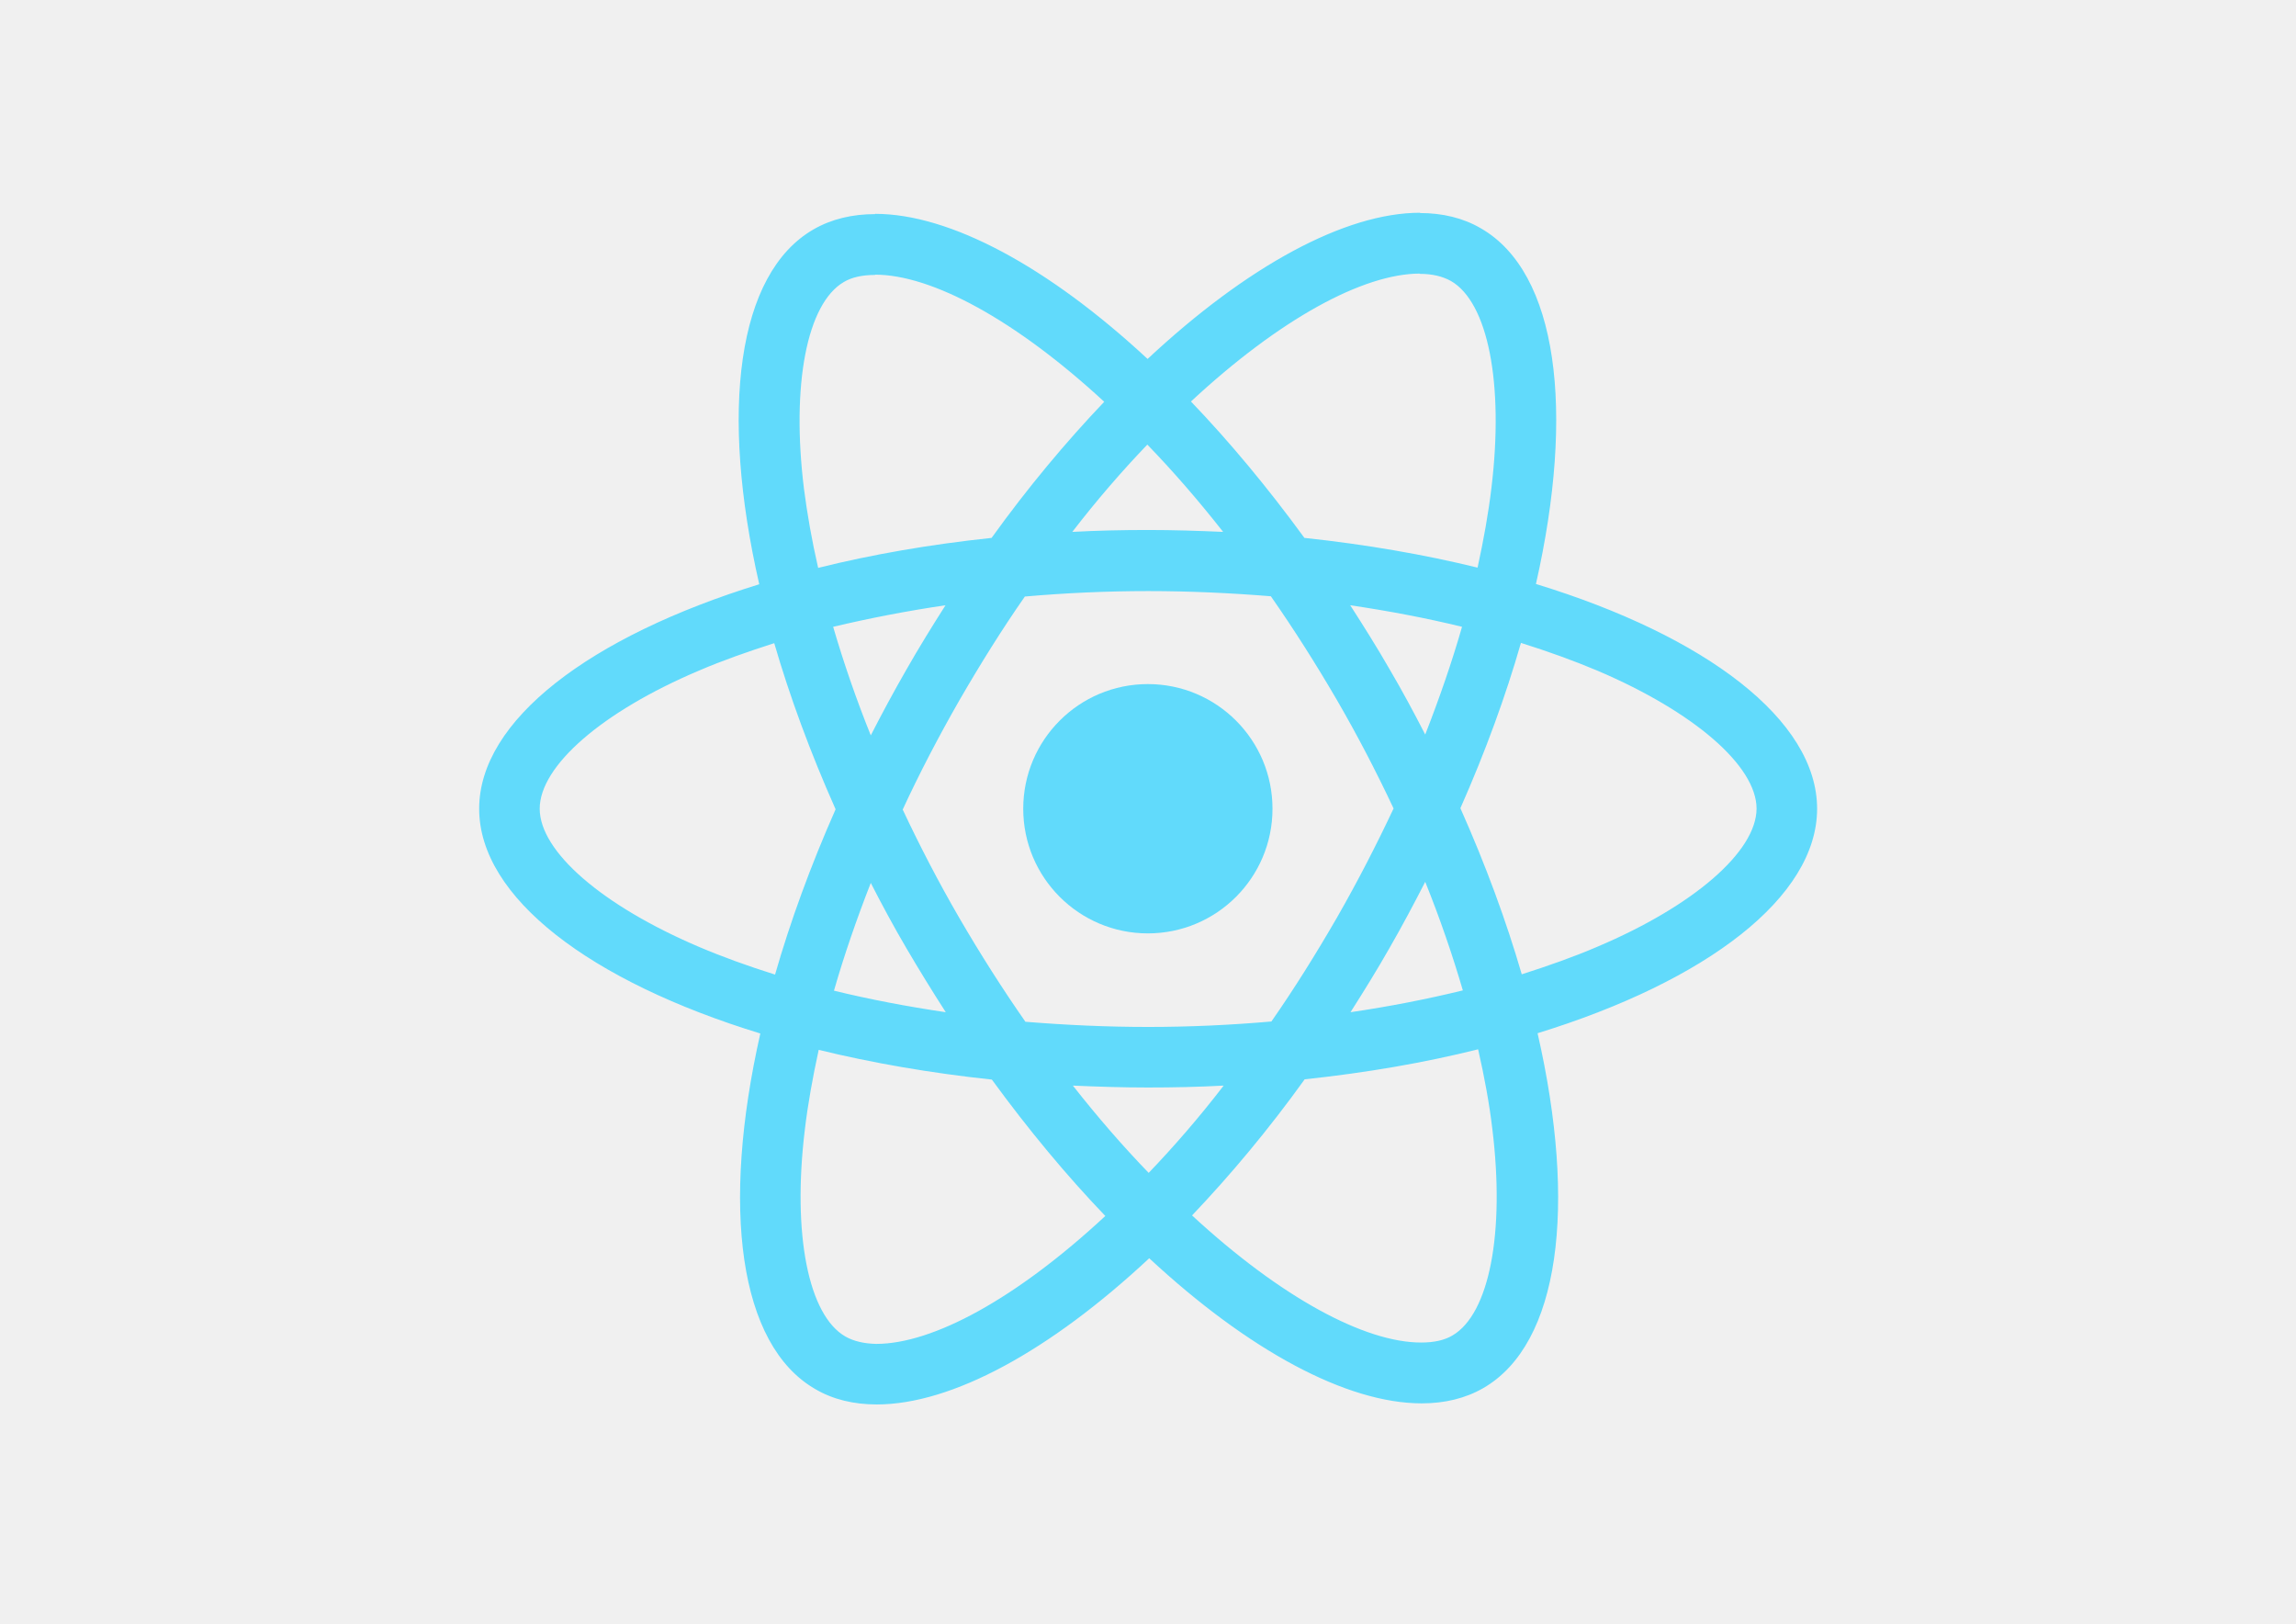
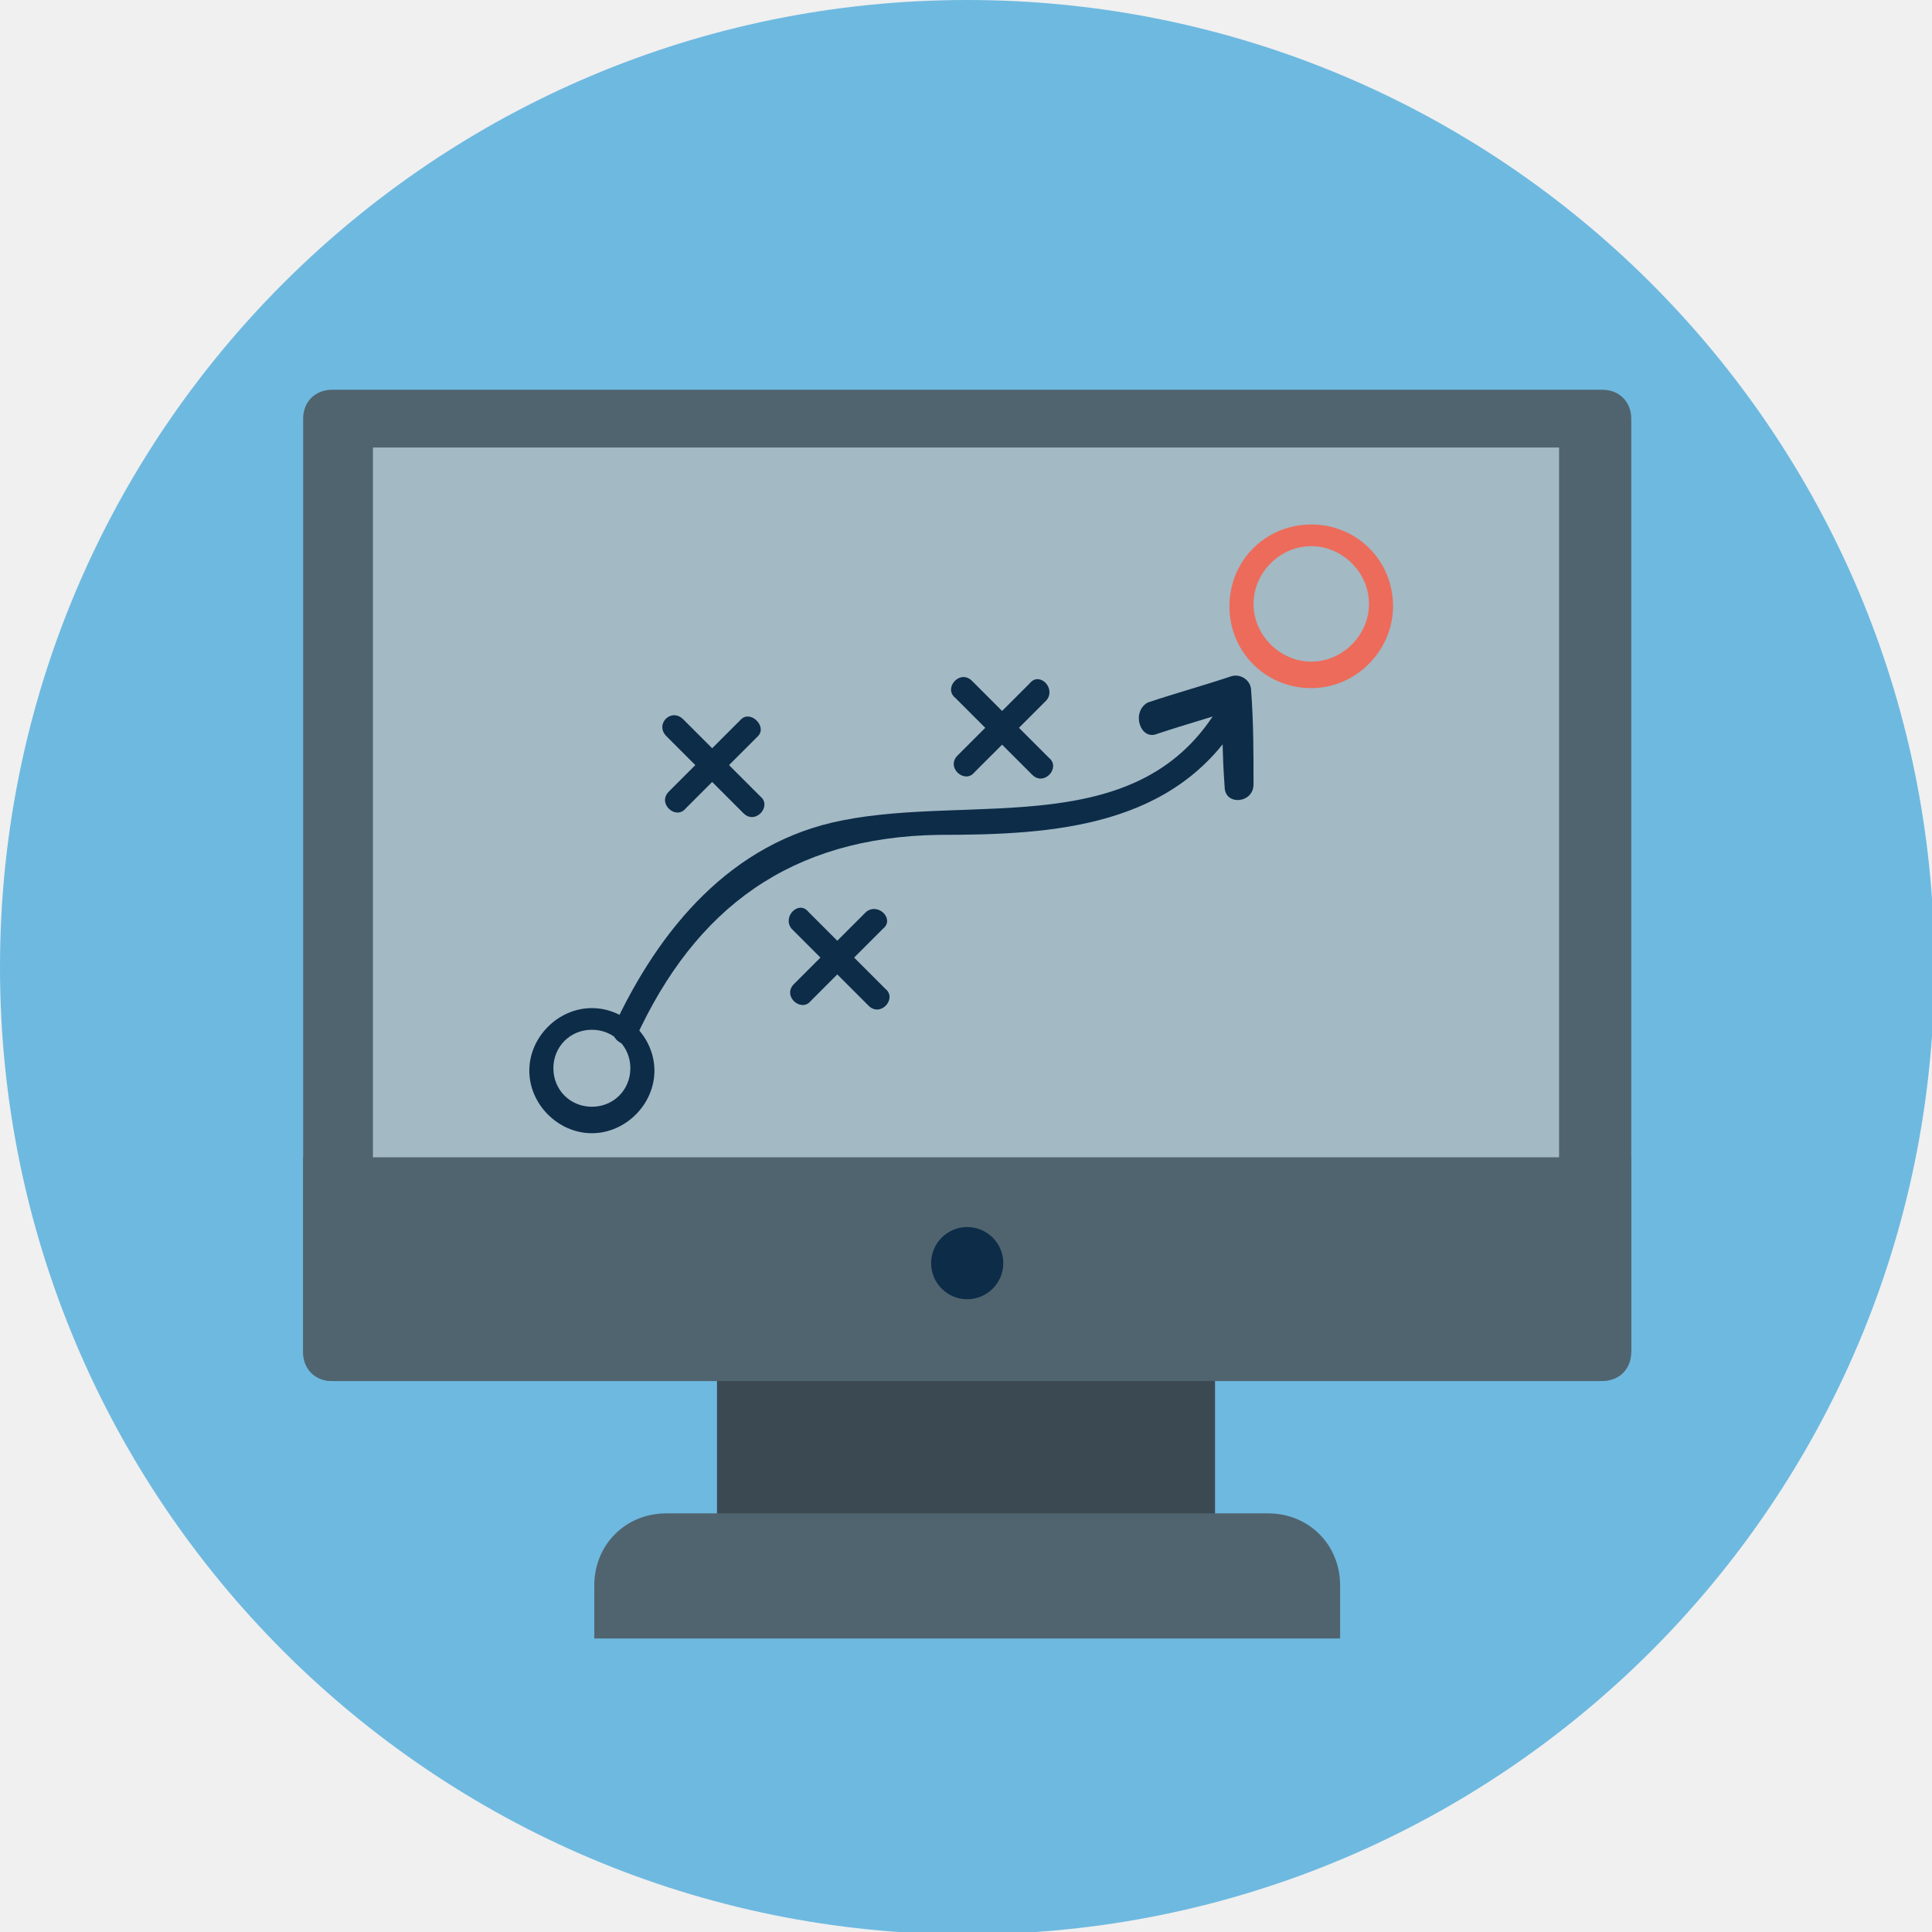
- <svg xmlns="http://www.w3.org/2000/svg" viewBox="0 0 841.9 595.3">
-   <g fill="#61DAFB">
-     <path d="M666.3 296.5c0-32.5-40.7-63.3-103.1-82.4 14.4-63.6 8-114.2-20.2-130.4-6.5-3.8-14.1-5.6-22.4-5.6v22.3c4.6 0 8.3.9 11.4 2.6 13.6 7.8 19.5 37.5 14.9 75.7-1.1 9.4-2.9 19.3-5.1 29.4-19.6-4.8-41-8.5-63.5-10.9-13.5-18.5-27.5-35.3-41.6-50 32.6-30.3 63.2-46.9 84-46.9V78c-27.5 0-63.5 19.6-99.9 53.6-36.4-33.8-72.4-53.2-99.9-53.2v22.3c20.7 0 51.4 16.5 84 46.6-14 14.7-28 31.4-41.3 49.9-22.6 2.4-44 6.1-63.6 11-2.3-10-4-19.7-5.2-29-4.7-38.2 1.1-67.9 14.6-75.8 3-1.8 6.9-2.6 11.5-2.6V78.5c-8.4 0-16 1.8-22.6 5.6-28.1 16.2-34.4 66.7-19.9 130.1-62.2 19.2-102.7 49.9-102.7 82.3 0 32.5 40.7 63.3 103.1 82.4-14.4 63.6-8 114.2 20.2 130.4 6.5 3.8 14.1 5.6 22.5 5.6 27.5 0 63.5-19.6 99.9-53.6 36.4 33.8 72.4 53.2 99.9 53.2 8.4 0 16-1.8 22.6-5.6 28.1-16.2 34.4-66.7 19.9-130.1 62-19.1 102.5-49.9 102.5-82.3zm-130.2-66.7c-3.7 12.9-8.3 26.2-13.5 39.5-4.1-8-8.4-16-13.1-24-4.6-8-9.5-15.8-14.4-23.4 14.2 2.1 27.9 4.7 41 7.9zm-45.8 106.5c-7.8 13.5-15.8 26.3-24.1 38.2-14.9 1.3-30 2-45.2 2-15.1 0-30.2-.7-45-1.9-8.3-11.9-16.4-24.6-24.2-38-7.6-13.1-14.5-26.4-20.8-39.8 6.2-13.4 13.2-26.8 20.7-39.9 7.8-13.5 15.8-26.3 24.1-38.2 14.9-1.3 30-2 45.2-2 15.1 0 30.2.7 45 1.9 8.3 11.9 16.4 24.6 24.2 38 7.6 13.1 14.5 26.4 20.8 39.8-6.3 13.4-13.2 26.8-20.7 39.9zm32.3-13c5.4 13.4 10 26.8 13.8 39.8-13.1 3.2-26.9 5.9-41.2 8 4.9-7.7 9.8-15.6 14.4-23.7 4.6-8 8.9-16.1 13-24.1zM421.2 430c-9.3-9.6-18.6-20.3-27.8-32 9 .4 18.2.7 27.5.7 9.4 0 18.7-.2 27.8-.7-9 11.7-18.3 22.4-27.5 32zm-74.4-58.9c-14.2-2.1-27.9-4.7-41-7.9 3.7-12.9 8.3-26.2 13.5-39.5 4.1 8 8.4 16 13.1 24 4.7 8 9.5 15.8 14.4 23.4zM420.7 163c9.3 9.6 18.6 20.3 27.8 32-9-.4-18.2-.7-27.5-.7-9.4 0-18.7.2-27.8.7 9-11.7 18.3-22.4 27.5-32zm-74 58.9c-4.9 7.7-9.8 15.6-14.4 23.7-4.6 8-8.9 16-13 24-5.4-13.4-10-26.8-13.8-39.8 13.1-3.1 26.9-5.8 41.2-7.9zm-90.5 125.2c-35.4-15.1-58.3-34.9-58.3-50.6 0-15.7 22.9-35.6 58.3-50.6 8.6-3.7 18-7 27.7-10.1 5.7 19.6 13.2 40 22.5 60.9-9.2 20.8-16.6 41.1-22.2 60.6-9.9-3.1-19.3-6.5-28-10.2zM310 490c-13.6-7.8-19.5-37.5-14.9-75.7 1.1-9.4 2.9-19.3 5.1-29.4 19.6 4.8 41 8.5 63.5 10.9 13.5 18.5 27.5 35.3 41.6 50-32.6 30.3-63.2 46.9-84 46.9-4.5-.1-8.3-1-11.3-2.7zm237.2-76.2c4.7 38.2-1.1 67.9-14.6 75.8-3 1.8-6.9 2.6-11.5 2.6-20.7 0-51.4-16.5-84-46.6 14-14.7 28-31.4 41.3-49.9 22.6-2.4 44-6.1 63.6-11 2.3 10.1 4.1 19.8 5.2 29.1zm38.5-66.7c-8.6 3.7-18 7-27.7 10.1-5.7-19.6-13.2-40-22.5-60.9 9.2-20.8 16.6-41.1 22.2-60.6 9.9 3.1 19.3 6.5 28.1 10.2 35.4 15.1 58.3 34.9 58.3 50.6-.1 15.7-23 35.6-58.4 50.6zM320.8 78.4z" />
-     <circle cx="420.9" cy="296.5" r="45.7" />
-     <path d="M520.5 78.1z" />
+ <svg xmlns="http://www.w3.org/2000/svg" version="1.1" id="Layer_2" x="0px" y="0px" viewBox="0 0 80.3 80.3" style="enable-background:new 0 0 80.3 80.3;" xml:space="preserve">
+   <style type="text/css">
+ 	.st0{fill:#EB6A5C;}
+ 	.st1{fill:#552F2F;}
+ 	.st2{fill:#55AB99;}
+ 	.st3{fill:#2F4555;}
+ 	.st4{fill:#FFFFFF;}
+ 	.st5{fill:#ED6B5A;}
+ 	.st6{fill:#0C2C48;}
+ 	.st7{fill:#F1CC4B;}
+ 	.st8{clip-path:url(#SVGID_2_);}
+ 	.st9{clip-path:url(#SVGID_2_);fill:#F6A09C;}
+ 	.st10{fill:#50646F;}
+ 	.st11{fill:#FCA886;}
+ 	.st12{fill:#EDAB7E;}
+ 	.st13{fill:#332319;}
+ 	.st14{fill:#E07E45;}
+ 	.st15{fill:#FF8F8F;}
+ 	.st16{fill:#A6D1D9;}
+ 	.st17{fill:#628185;}
+ 	.st18{fill:#BABABA;}
+ 	.st19{fill:#698391;}
+ 	.st20{opacity:0.41;fill:#FFFFFF;}
+ 	.st21{fill:#F6A09C;}
+ 	.st22{fill:#FFF3C9;}
+ 	.st23{fill:#2384AB;}
+ 	.st24{fill:#BABFC5;}
+ 	.st25{clip-path:url(#SVGID_4_);}
+ 	.st26{fill:#6EB9E0;}
+ 	.st27{fill:#F8A06D;}
+ 	.st28{fill:#A3B9C4;}
+ 	.st29{fill:#3B4A52;}
+ 	.st30{clip-path:url(#SVGID_6_);}
+ 	.st31{clip-path:url(#SVGID_8_);fill:#F6A09C;}
+ 	.st32{opacity:0.21;fill:#FFFFFF;}
+ 	.st33{clip-path:url(#SVGID_10_);fill:#F6A09C;}
+ 	.st34{clip-path:url(#SVGID_12_);}
+ 	.st35{fill:#FFD3B5;}
+ 	.st36{fill:#BFD9E6;}
+ 	.st37{fill:#798287;}
+ 	.st38{fill:#A4A8AD;}
+ 	.st39{fill:#FFD6BA;}
+ 	.st40{fill:none;stroke:#0C2C48;stroke-width:1.4;stroke-miterlimit:10;}
+ </style>
+   <g>
+     <g>
+       <circle class="st26" cx="40.2" cy="40.2" r="40.2" />
+     </g>
+     <g>
+       <g>
+         <g>
+           <g>
+             <g>
+               <g>
+                 <path class="st10" d="M67.7,56.2c0,0.7-0.5,1.2-1.2,1.2H13.8c-0.7,0-1.2-0.5-1.2-1.2V17.4c0-0.7,0.5-1.2,1.2-1.2h52.8         c0.7,0,1.2,0.5,1.2,1.2V56.2z" />
+               </g>
+               <g>
+                 <rect x="29.8" y="56.3" class="st29" width="20.7" height="7" />
+               </g>
+             </g>
+           </g>
+           <g>
+             <rect x="15.5" y="18.6" class="st28" width="49.3" height="30.5" />
+           </g>
+           <g>
+             <path class="st10" d="M12.6,48.1v8.1c0,0.7,0.5,1.2,1.2,1.2h52.8c0.7,0,1.2-0.5,1.2-1.2v-8.1H12.6z" />
+           </g>
+           <g>
+             <path class="st10" d="M55.7,68.1v-2.2c0-1.7-1.3-3-3-3h-25c-1.7,0-3,1.3-3,3v2.2H55.7z" />
+           </g>
+         </g>
+         <g>
+           <circle class="st6" cx="40.2" cy="52.5" r="1.5" />
+         </g>
+       </g>
+     </g>
+     <g>
+       <g>
+         <path class="st6" d="M48.1,30.5c1.2-0.4,2.3-0.7,3.5-1.1c-0.3-0.2-0.5-0.4-0.8-0.6c0,1.3,0,2.6,0.1,3.9c0,0.8,1.2,0.7,1.2-0.1     c0-1.3,0-2.6-0.1-3.9c0-0.4-0.4-0.7-0.8-0.6c-1.2,0.4-2.3,0.7-3.5,1.1C47,29.6,47.4,30.8,48.1,30.5L48.1,30.5z" />
+       </g>
+     </g>
+     <g>
+       <g>
+         <g>
+           <line class="st6" x1="36.4" y1="38.3" x2="33.4" y2="41.3" />
+         </g>
+         <g>
+           <g>
+             <path class="st6" d="M36,37.9c-1,1-2,2-3,3c-0.5,0.5,0.3,1.2,0.7,0.7c1-1,2-2,3-3C37.2,38.2,36.5,37.5,36,37.9L36,37.9z" />
+           </g>
+         </g>
+       </g>
+       <g>
+         <g>
+           <line class="st6" x1="33.3" y1="38.2" x2="36.4" y2="41.4" />
+         </g>
+         <g>
+           <g>
+             <path class="st6" d="M32.9,38.6c1.1,1.1,2.1,2.1,3.2,3.2c0.5,0.5,1.2-0.3,0.7-0.7c-1.1-1.1-2.1-2.1-3.2-3.2       C33.2,37.4,32.5,38.1,32.9,38.6L32.9,38.6z" />
+           </g>
+         </g>
+       </g>
+     </g>
+     <g>
+       <g>
+         <g>
+           <line class="st6" x1="31.1" y1="30.3" x2="28.1" y2="33.3" />
+         </g>
+         <g>
+           <g>
+             <path class="st6" d="M30.8,29.9c-1,1-2,2-3,3c-0.5,0.5,0.3,1.2,0.7,0.7c1-1,2-2,3-3C31.9,30.2,31.2,29.5,30.8,29.9L30.8,29.9z" />
+           </g>
+         </g>
+       </g>
+       <g>
+         <g>
+           <line class="st6" x1="28" y1="30.2" x2="31.2" y2="33.4" />
+         </g>
+         <g>
+           <g>
+             <path class="st6" d="M27.7,30.6c1.1,1.1,2.1,2.1,3.2,3.2c0.5,0.5,1.2-0.3,0.7-0.7c-1.1-1.1-2.1-2.1-3.2-3.2       C27.9,29.4,27.2,30.1,27.7,30.6L27.7,30.6z" />
+           </g>
+         </g>
+       </g>
+     </g>
+     <g>
+       <g>
+         <g>
+           <line class="st6" x1="43.1" y1="28.7" x2="40.1" y2="31.7" />
+         </g>
+         <g>
+           <g>
+             <path class="st6" d="M42.8,28.4c-1,1-2,2-3,3c-0.5,0.5,0.3,1.2,0.7,0.7c1-1,2-2,3-3C43.9,28.6,43.2,27.9,42.8,28.4L42.8,28.4z" />
+           </g>
+         </g>
+       </g>
+       <g>
+         <g>
+           <line class="st6" x1="40" y1="28.7" x2="43.2" y2="31.8" />
+         </g>
+         <g>
+           <g>
+             <path class="st6" d="M39.7,29c1.1,1.1,2.1,2.1,3.2,3.2c0.5,0.5,1.2-0.3,0.7-0.7c-1.1-1.1-2.1-2.1-3.2-3.2       C39.9,27.8,39.2,28.6,39.7,29L39.7,29z" />
+           </g>
+         </g>
+       </g>
+     </g>
+     <g>
+       <path class="st5" d="M54.5,28.6c-1.9,0-3.4-1.5-3.4-3.4c0-1.9,1.5-3.4,3.4-3.4s3.4,1.5,3.4,3.4C57.9,27,56.4,28.6,54.5,28.6z     M54.5,22.7c-1.3,0-2.4,1.1-2.4,2.4c0,1.3,1.1,2.4,2.4,2.4c1.3,0,2.4-1.1,2.4-2.4C56.9,23.8,55.8,22.7,54.5,22.7z" />
+     </g>
+     <g>
+       <path class="st6" d="M24.6,47.1c-1.4,0-2.6-1.2-2.6-2.6c0-1.4,1.2-2.6,2.6-2.6c1.4,0,2.6,1.2,2.6,2.6C27.2,45.9,26,47.1,24.6,47.1    z M24.6,42.8c-0.9,0-1.6,0.7-1.6,1.6s0.7,1.6,1.6,1.6s1.6-0.7,1.6-1.6S25.5,42.8,24.6,42.8z" />
+     </g>
+     <g>
+       <g>
+         <path class="st6" d="M26.4,43.2c2.5-5.5,6.5-8.4,12.6-8.5c4.8,0,9.9-0.3,12.6-4.9c0.3-0.6-0.5-1.1-0.9-0.5     C47.4,35,40.5,33,35,34.1c-4.6,0.9-7.6,4.5-9.5,8.6C25.3,43.2,26.1,43.7,26.4,43.2L26.4,43.2z" />
+       </g>
+     </g>
  </g>
</svg>
